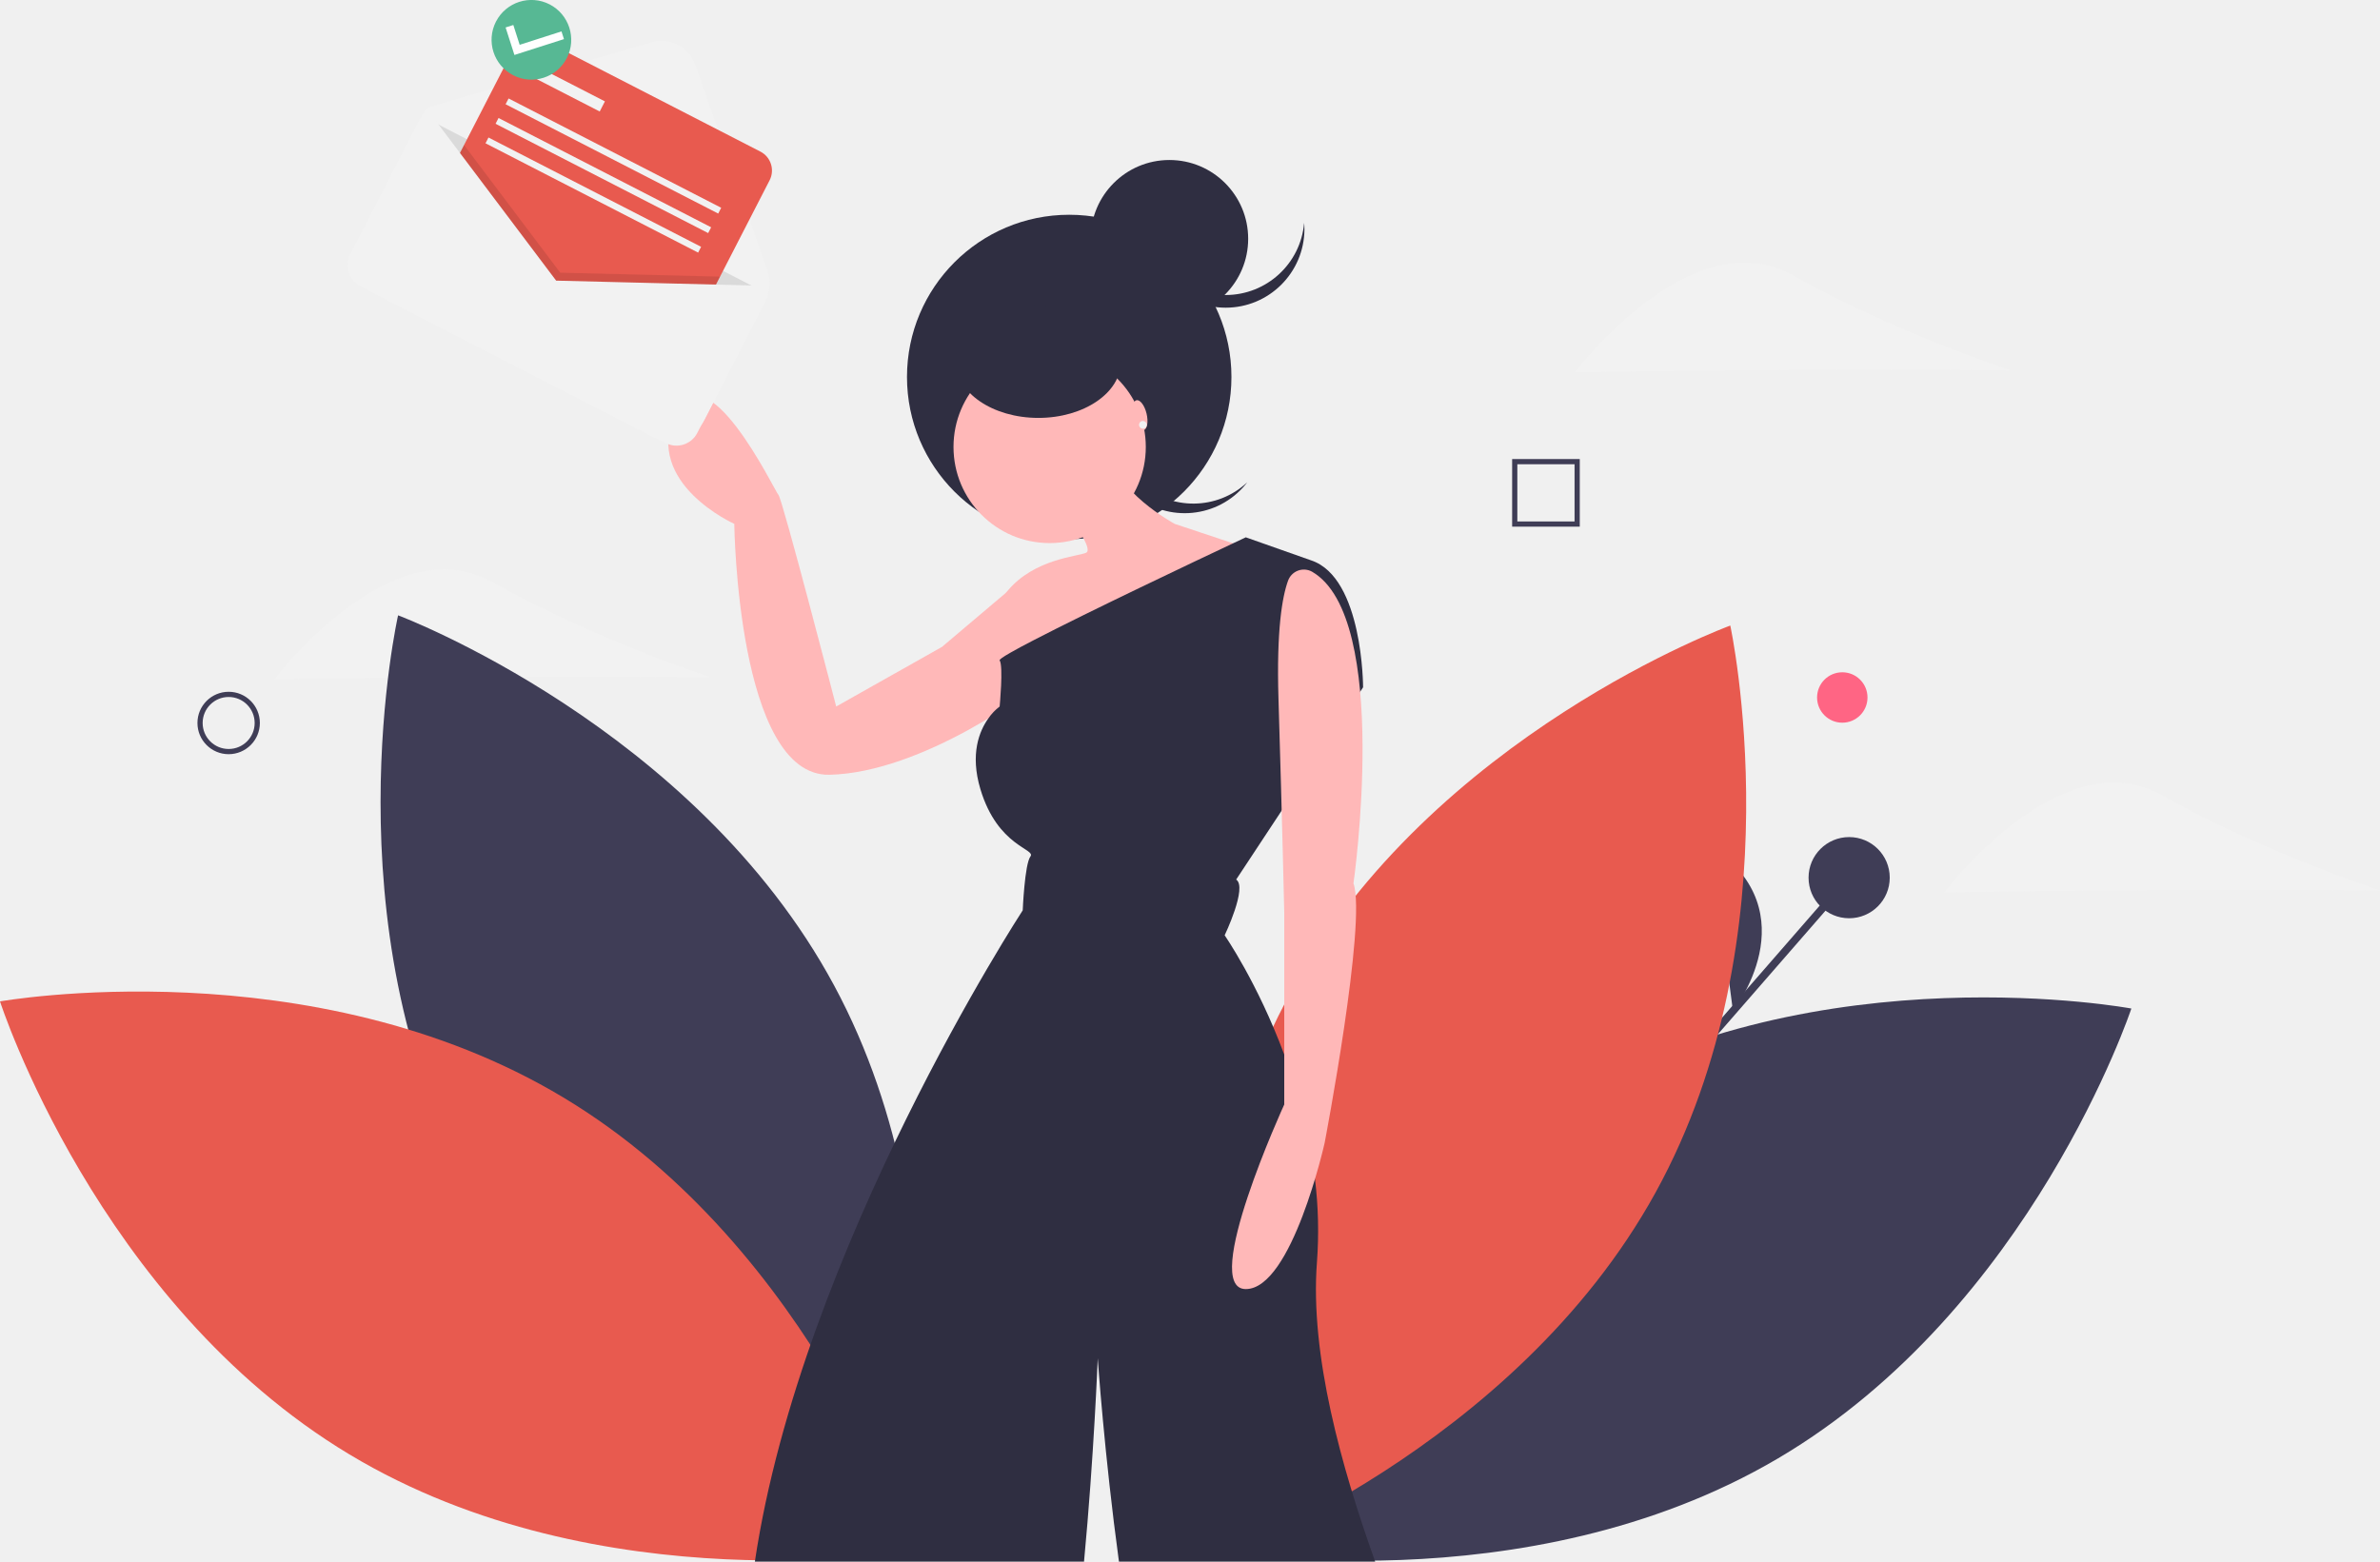
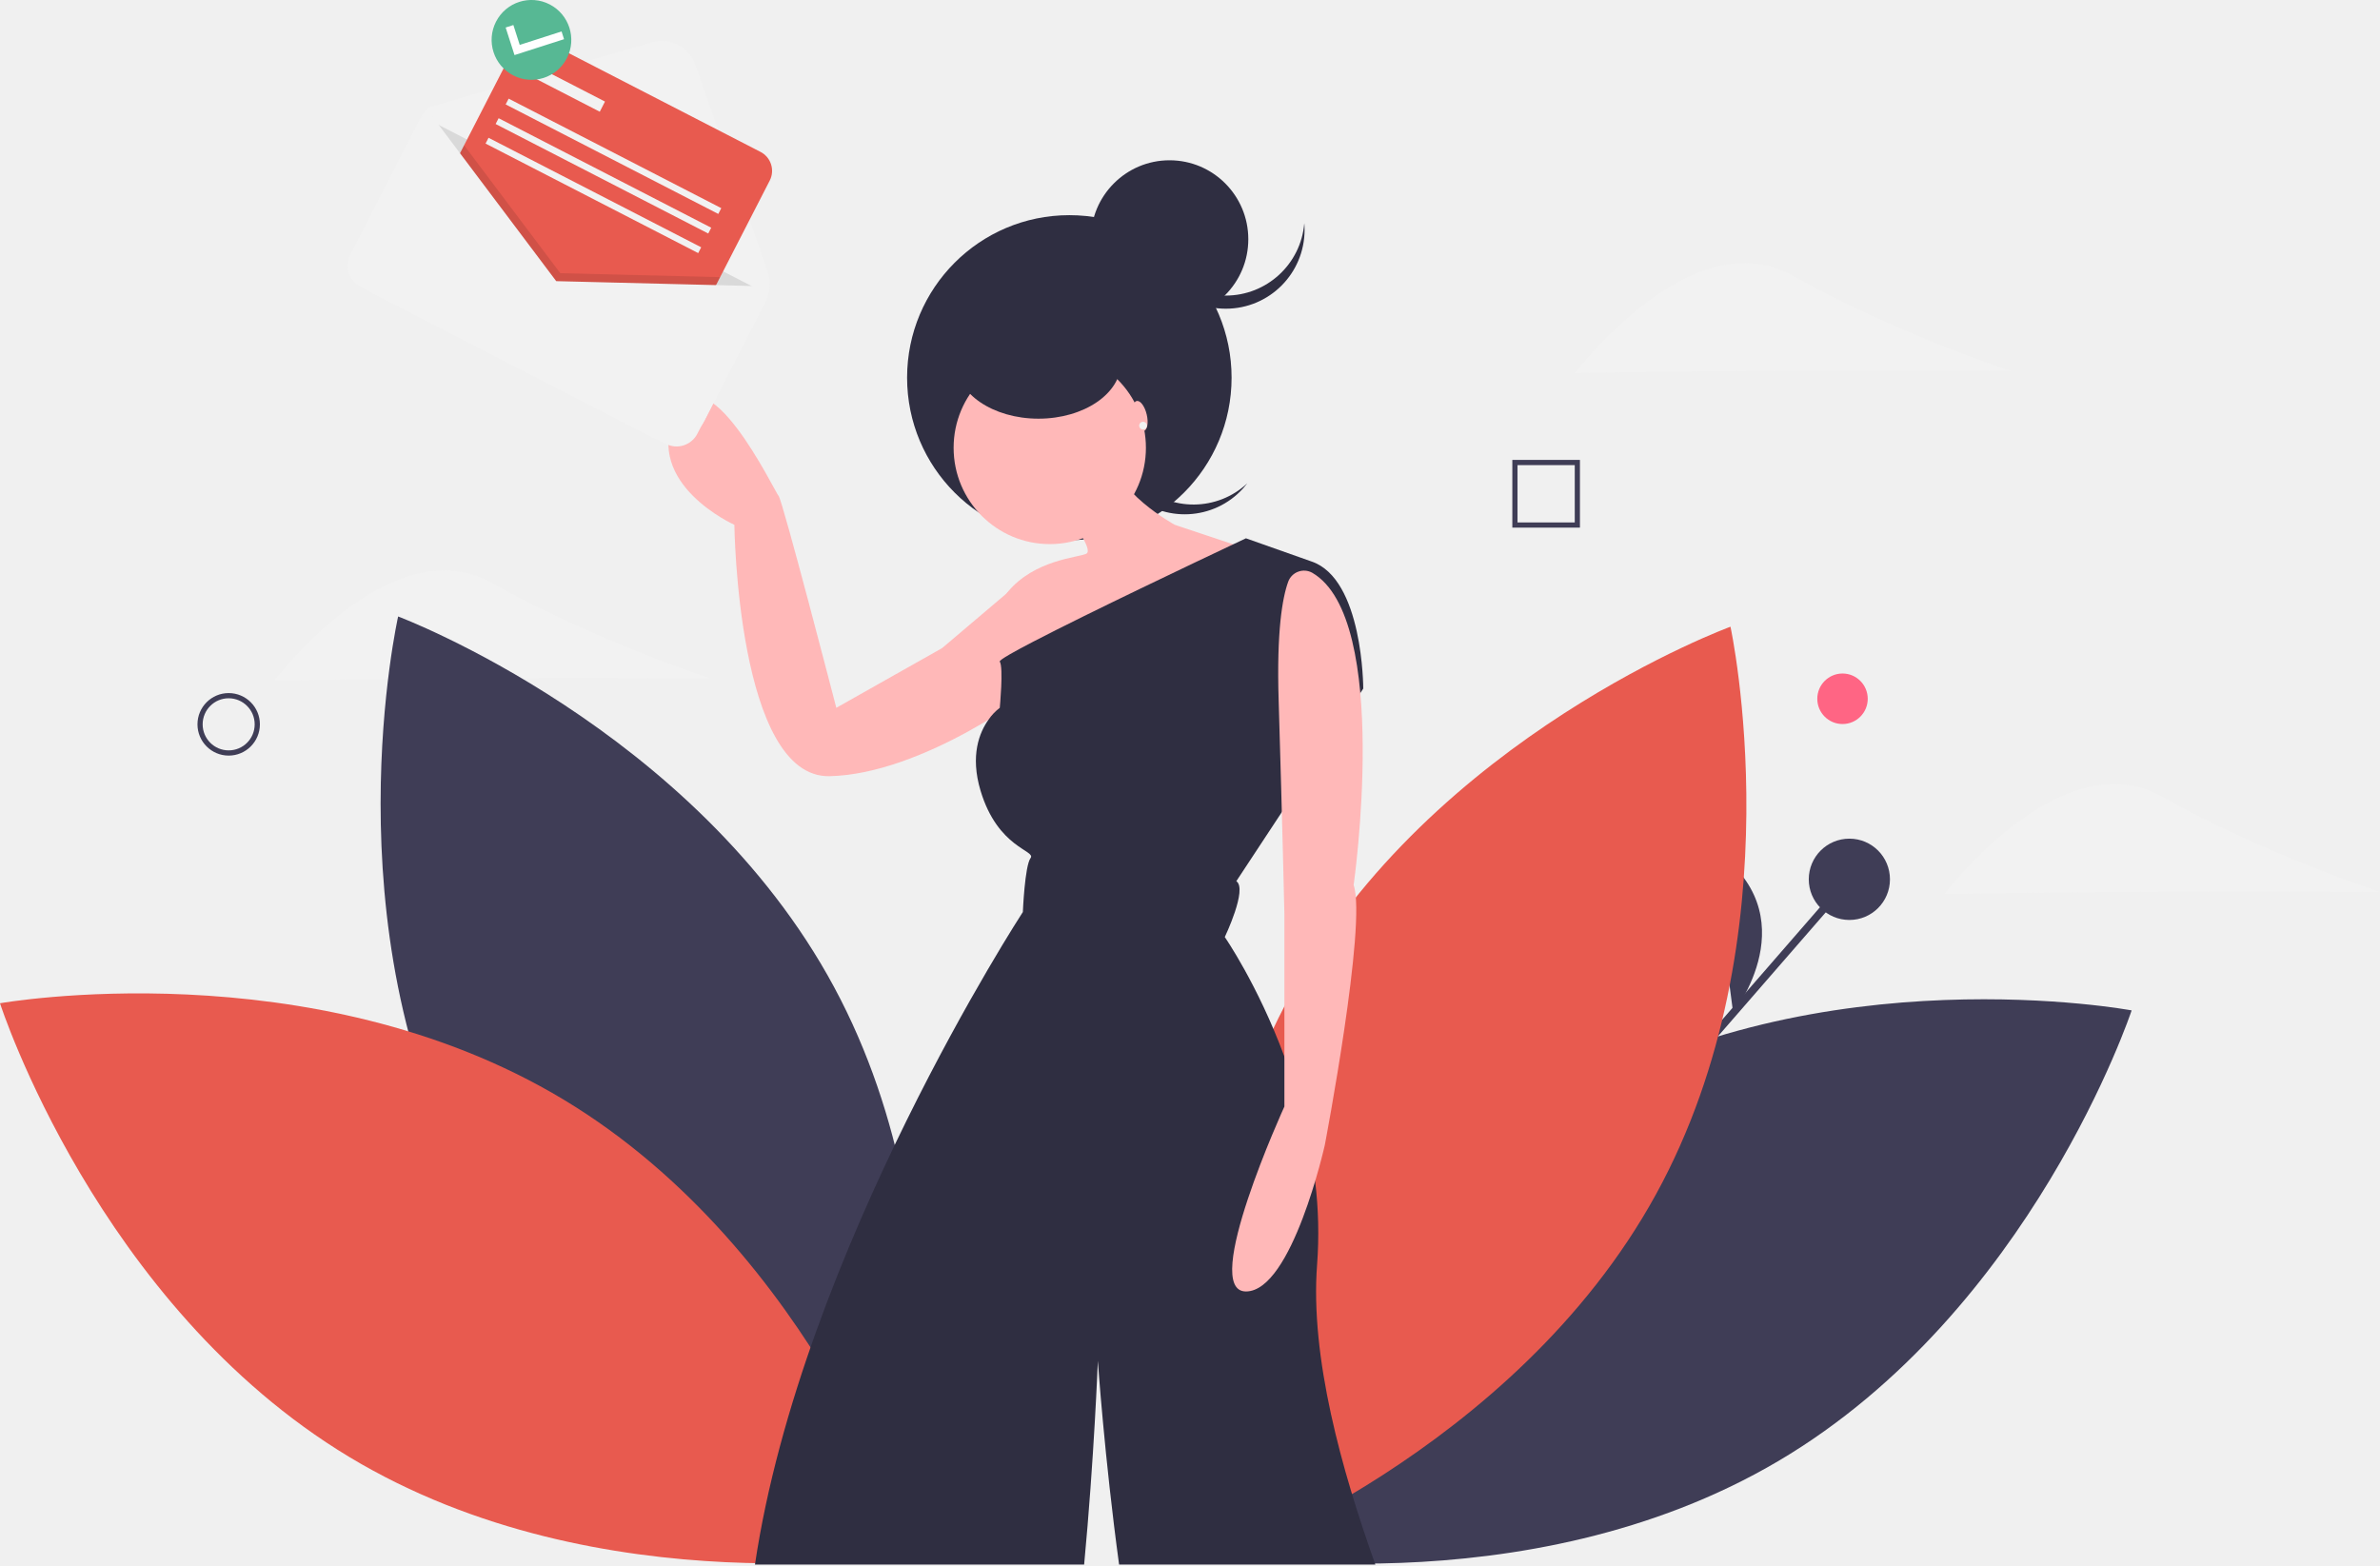
- <svg xmlns="http://www.w3.org/2000/svg" id="be452e83-5912-4855-80f8-a79ecab91838" data-name="Layer 1" width="915.112" height="600.53" viewBox="0 0 915.112 600.53">
-   <path d="M331.917,410.029c-46.277.213-83.944.897-83.944.897s44.774-59.307,83.776-37.334,83.807,36.562,83.807,36.562S378.194,409.816,331.917,410.029Z" transform="translate(-142.4442 -149.7349)" fill="#f2f2f2" />
-   <circle cx="708.362" cy="268.224" r="9.694" fill="#ff6584" />
-   <rect x="762.015" y="527.381" width="110.371" height="2.967" transform="translate(-260.7525 648.0865) rotate(-48.9494)" fill="#3f3d56" />
-   <circle cx="710.999" cy="337.513" r="15.608" fill="#3f3d56" />
-   <path d="M808.77,538.547s29.813-37.63-8.319-63.444" transform="translate(-142.4442 -149.7349)" fill="#3f3d56" />
-   <path d="M322.299,604.622c53.69,99.57,167.638,142.313,167.638,142.313s26.901-118.691-26.789-218.261S295.51,386.361,295.51,386.361,268.61,505.053,322.299,604.622Z" transform="translate(-142.4442 -149.7349)" fill="#3f3d56" />
-   <path d="M359.202,571.865c96.932,58.317,134.263,174.152,134.263,174.152s-119.826,21.283-216.758-37.034S142.444,534.83,142.444,534.83,262.27,513.547,359.202,571.865Z" transform="translate(-142.4442 -149.7349)" fill="#e85a4f" />
-   <path d="M744.876,572.689c-97.444,57.458-135.798,172.957-135.798,172.957s119.633,22.342,217.077-35.115,135.798-172.957,135.798-172.957S842.319,515.231,744.876,572.689Z" transform="translate(-142.4442 -149.7349)" fill="#3f3d56" />
-   <path d="M779.02,608.312C724.452,707.403,610.13,749.137,610.13,749.137s-25.85-118.925,28.719-218.016S807.739,390.297,807.739,390.297,833.589,509.221,779.02,608.312Z" transform="translate(-142.4442 -149.7349)" fill="#e85a4f" />
-   <path d="M580.991,335.58a30.283,30.283,0,0,1-3.762-40.83c-.61.572-1.206,1.165-1.776,1.796a30.287,30.287,0,0,0,44.931,40.625c.571-.631,1.101-1.284,1.609-1.948A30.283,30.283,0,0,1,580.991,335.58Z" transform="translate(-142.4442 -149.7349)" fill="#2f2e41" />
-   <circle cx="411.114" cy="144.965" r="62.376" fill="#2f2e41" />
-   <path d="M536.423,374.846l1.848-4.806L504.63,398.506,463.964,421.427s-20.703-79.853-22.181-81.331-28.096-57.671-39.926-31.054,22.921,42.144,22.921,42.144,1.109,97.228,36.599,96.489,79.483-32.902,80.222-35.86S536.423,374.846,536.423,374.846Z" transform="translate(-142.4442 -149.7349)" fill="#ffb8b8" />
-   <circle cx="403.591" cy="171.876" r="36.969" fill="#ffb8b8" />
-   <path d="M553.429,348.229s9.612,12.569,6.654,14.048-19.963,2.218-30.314,14.788,12.569,44.363,12.569,44.363l87.246-58.411-35.49-11.83s-24.399-13.309-23.66-27.357Z" transform="translate(-142.4442 -149.7349)" fill="#ffb8b8" />
-   <path d="M671.193,750.265h-98.51c-5.58-40.8-8.16-78.19-8.16-78.19s-1.44,37.61-5.27,78.19h-126.56c17.94-120.16,102.99-250.46,102.99-250.46s.74-17.75,2.96-20.71c2.22-2.95-12.57-3.69-19.23-25.87-4.06-13.54-.41-22.4,3.06-27.24a19.572,19.572,0,0,1,4.34-4.56s1.48-15.52,0-17.74c-.19-.29,1.27-1.31,3.97-2.86,2.25-1.3,5.36-2.97,9.08-4.89,21.31-11.05,62.56-30.6,76.69-37.26,3.1-1.47,4.9-2.31,4.9-2.31l25.14,8.87c19.96,6.65,19.96,48.8,19.96,48.8l-1.13,1.72-30.17,45.7-17.5,26.52c4.44,2.95-4.43,21.44-4.43,21.44s12.64,18.16,22.92,45.88a208.67,208.67,0,0,1,11.81,47.85,163.687,163.687,0,0,1,.76,31.96C646.073,670.725,658.253,714.015,671.193,750.265Z" transform="translate(-142.4442 -149.7349)" fill="#2f2e41" />
-   <path d="M646.947,369.593a6.459,6.459,0,0,0-9.247,3.458c-2.226,6.122-4.483,18.884-3.679,45.419,1.479,48.799,2.218,82.071,2.218,82.071v73.938s-32.533,70.98-14.788,70.98S651.766,589.265,651.766,589.265s16.266-85.028,11.091-99.816C662.857,489.45,677.45,387.293,646.947,369.593Z" transform="translate(-142.4442 -149.7349)" fill="#ffb8b8" />
-   <ellipse cx="399.252" cy="139.073" rx="31.729" ry="21.633" fill="#2f2e41" />
-   <circle cx="449.638" cy="91.817" r="30.287" fill="#2f2e41" />
-   <path d="M613.716,263.185A30.283,30.283,0,0,1,583.542,235.422c-.069.833-.113,1.673-.113,2.524a30.287,30.287,0,0,0,60.573,0c0-.851-.044-1.691-.113-2.524A30.283,30.283,0,0,1,613.716,263.185Z" transform="translate(-142.4442 -149.7349)" fill="#2f2e41" />
-   <ellipse cx="580.786" cy="309.411" rx="2.588" ry="5.915" transform="translate(-198.4355 -6.34316) rotate(-13.43351)" fill="#ffb8b8" />
-   <circle cx="439.451" cy="163.373" r="1.479" fill="#f2f2f2" />
-   <path d="M230.363,439.765a12,12,0,1,1,12-12A12.013,12.013,0,0,1,230.363,439.765Zm0-22a10,10,0,1,0,10,10A10.011,10.011,0,0,0,230.363,417.765Z" transform="translate(-142.4442 -149.7349)" fill="#3f3d56" />
-   <path d="M749.863,352.265h-26v-26h26Zm-24-2h22v-22h-22Z" transform="translate(-142.4442 -149.7349)" fill="#3f3d56" />
-   <path d="M973.917,492.029c-46.277.213-83.944.897-83.944.897s44.774-59.307,83.776-37.334,83.807,36.562,83.807,36.562S1020.194,491.816,973.917,492.029Z" transform="translate(-142.4442 -149.7349)" fill="#f2f2f2" />
-   <path d="M831.917,292.029c-46.277.213-83.944.897-83.944.897s44.774-59.307,83.776-37.334,83.807,36.562,83.807,36.562S878.194,291.816,831.917,292.029Z" transform="translate(-142.4442 -149.7349)" fill="#f2f2f2" />
-   <path d="M393.271,317.634,286.265,262.61a14.878,14.878,0,0,1-6.427-20.034L305.046,193.55a5.894,5.894,0,0,1,3.592-2.963l84.342-24.592a13.723,13.723,0,0,1,16.791,8.634l27.711,79.047a15.406,15.406,0,0,1-.838,12.142l-23.339,45.388A14.878,14.878,0,0,1,393.271,317.634Z" transform="translate(-142.4442 -149.7349)" fill="#f2f2f2" />
-   <path d="M397.522,298.204l-108.045-46.127c-3.481-1.79-.217.961,1.573-2.52l13.582-55.202,132.356,68.059-33.461,41.374C401.737,307.269,401.004,299.994,397.522,298.204Z" transform="translate(-142.4442 -149.7349)" opacity="0.1" />
-   <path d="M306.138,191.086" transform="translate(-142.4442 -149.7349)" fill="none" stroke="#3f3d56" stroke-miterlimit="10" />
-   <rect x="312.24" y="180.347" width="110.684" height="110.684" rx="8.186" transform="translate(-152.5584 305.0702) rotate(-62.78721)" fill="#e85a4f" />
-   <polygon points="276.863 106.382 249.046 160.479 150.613 109.863 178.43 55.767 215.415 104.863 276.863 106.382" opacity="0.1" />
-   <path d="M356.286,257.656l-47.389-62.907a2.877,2.877,0,0,0-4.857.415l-26.966,52.442a8.984,8.984,0,0,0,3.881,12.097l117.49,60.415a8.984,8.984,0,0,0,12.097-3.881L437.047,264.694a3.511,3.511,0,0,0-3.035-5.115Z" transform="translate(-142.4442 -149.7349)" fill="#f2f2f2" />
-   <rect x="344.793" y="181.399" width="30.954" height="4.377" transform="translate(-18.6137 -294.1646) rotate(27.21279)" fill="#f2f2f2" />
-   <rect x="332.331" y="208.48" width="91.924" height="2.501" transform="translate(-4.66338 -299.5128) rotate(27.21279)" fill="#f2f2f2" />
-   <rect x="328.471" y="215.988" width="91.924" height="2.501" transform="translate(-1.65748 -296.9164) rotate(27.21279)" fill="#f2f2f2" />
-   <rect x="324.61" y="223.495" width="91.924" height="2.501" transform="translate(1.34841 -294.32) rotate(27.21279)" fill="#f2f2f2" />
-   <ellipse cx="346.908" cy="164.789" rx="12.843" ry="12.819" transform="translate(-100.7251 248.2064) rotate(-62.78721)" fill="#fff" />
-   <path d="M353.781,151.421a15.321,15.321,0,1,0,6.619,20.631A15.366,15.366,0,0,0,353.781,151.421Zm-13.539,19.451-3.392-10.573,2.966-.951,2.444,7.618,16.078-5.158.951,2.966-19.047,6.1Z" transform="translate(-142.4442 -149.7349)" fill="#57b894" />
+ <svg xmlns="http://www.w3.org/2000/svg" xmlns:xlink="http://www.w3.org/1999/xlink" width="229px" height="px" viewBox="0 0 228 150" version="1.1">
+   <defs>
+     <filter id="alpha" filterUnits="objectBoundingBox" x="0%" y="0%" width="100%" height="100%">
+       <feColorMatrix type="matrix" in="SourceGraphic" values="0 0 0 0 1 0 0 0 0 1 0 0 0 0 1 0 0 0 1 0" />
+     </filter>
+     <mask id="mask0">
+       <g filter="url(#alpha)">
+         <rect x="0" y="0" width="228" height="150" style="fill:rgb(0%,0%,0%);fill-opacity:0.102;stroke:none;" />
+       </g>
+     </mask>
+     <clipPath id="clip1">
+       <rect x="0" y="0" width="228" height="150" />
+     </clipPath>
+     <g id="surface5" clip-path="url(#clip1)">
+       <path style=" stroke:none;fill-rule:nonzero;fill:rgb(0%,0%,0%);fill-opacity:1;" d="M 63.559 37.055 L 36.637 25.543 C 35.77 25.098 36.582 25.781 37.031 24.914 L 40.414 11.137 L 73.395 28.121 L 65.059 38.449 C 64.609 39.316 64.43 37.504 63.559 37.055 Z M 63.559 37.055 " />
+     </g>
+     <mask id="mask1">
+       <g filter="url(#alpha)">
+         <rect x="0" y="0" width="228" height="150" style="fill:rgb(0%,0%,0%);fill-opacity:0.102;stroke:none;" />
+       </g>
+     </mask>
+     <clipPath id="clip2">
+       <rect x="0" y="0" width="228" height="150" />
+     </clipPath>
+     <g id="surface8" clip-path="url(#clip2)">
+       <path style=" stroke:none;fill-rule:nonzero;fill:rgb(0%,0%,0%);fill-opacity:1;" d="M 68.988 26.551 L 62.059 40.055 L 37.531 27.422 L 44.461 13.918 L 53.676 26.172 Z M 68.988 26.551 " />
+     </g>
+   </defs>
+   <g id="surface1">
+     <path style=" stroke:none;fill-rule:nonzero;fill:rgb(94.902%,94.902%,94.902%);fill-opacity:1;" d="M 47.215 64.965 C 35.684 65.02 26.297 65.188 26.297 65.188 C 26.297 65.188 37.453 50.387 47.172 55.871 C 56.891 61.355 68.055 64.996 68.055 64.996 C 68.055 64.996 58.746 64.914 47.215 64.965 Z M 47.215 64.965 " />
+     <path style=" stroke:none;fill-rule:nonzero;fill:rgb(100%,39.608%,51.765%);fill-opacity:1;" d="M 178.926 66.945 C 178.926 68.281 177.844 69.363 176.512 69.363 C 175.176 69.363 174.094 68.281 174.094 66.945 C 174.094 65.609 175.176 64.523 176.512 64.523 C 177.844 64.523 178.926 65.609 178.926 66.945 Z M 178.926 66.945 " />
+     <path style=" stroke:none;fill-rule:nonzero;fill:rgb(24.706%,23.922%,33.725%);fill-opacity:1;" d="M 158.828 104.77 L 176.887 83.996 L 177.445 84.48 L 159.383 105.254 Z M 158.828 104.77 " />
+     <path style=" stroke:none;fill-rule:nonzero;fill:rgb(24.706%,23.922%,33.725%);fill-opacity:1;" d="M 181.055 84.238 C 181.055 86.391 179.316 88.133 177.168 88.133 C 175.02 88.133 173.277 86.391 173.277 84.238 C 173.277 82.086 175.02 80.344 177.168 80.344 C 179.316 80.344 181.055 82.086 181.055 84.238 Z M 181.055 84.238 " />
+     <path style=" stroke:none;fill-rule:nonzero;fill:rgb(24.706%,23.922%,33.725%);fill-opacity:1;" d="M 166.035 97.043 C 166.035 97.043 173.465 87.648 163.961 81.207 " />
+     <path style=" stroke:none;fill-rule:nonzero;fill:rgb(24.706%,23.922%,33.725%);fill-opacity:1;" d="M 44.816 113.531 C 58.195 138.383 86.59 149.051 86.59 149.051 C 86.59 149.051 93.293 119.43 79.914 94.578 C 66.535 69.727 38.141 59.059 38.141 59.059 C 38.141 59.059 31.438 88.68 44.816 113.531 Z M 44.816 113.531 " />
+     <path style=" stroke:none;fill-rule:nonzero;fill:rgb(90.98%,35.294%,30.98%);fill-opacity:1;" d="M 54.012 105.355 C 78.164 119.91 87.469 148.824 87.469 148.824 C 87.469 148.824 57.609 154.133 33.457 139.578 C 9.301 125.023 0 96.113 0 96.113 C 0 96.113 29.859 90.801 54.012 105.355 Z M 54.012 105.355 " />
+     <path style=" stroke:none;fill-rule:nonzero;fill:rgb(24.706%,23.922%,33.725%);fill-opacity:1;" d="M 150.113 105.562 C 125.832 119.902 116.277 148.73 116.277 148.73 C 116.277 148.73 146.086 154.305 170.367 139.965 C 194.648 125.625 204.207 96.797 204.207 96.797 C 204.207 96.797 174.395 91.223 150.113 105.562 Z M 150.113 105.562 " />
+     <path style=" stroke:none;fill-rule:nonzero;fill:rgb(90.98%,35.294%,30.98%);fill-opacity:1;" d="M 158.621 114.453 C 145.023 139.184 116.539 149.602 116.539 149.602 C 116.539 149.602 110.098 119.918 123.695 95.188 C 137.293 70.457 165.777 60.039 165.777 60.039 C 165.777 60.039 172.219 89.723 158.621 114.453 Z M 158.621 114.453 " />
+     <path style=" stroke:none;fill-rule:nonzero;fill:rgb(18.431%,18.039%,25.49%);fill-opacity:1;" d="M 109.277 46.383 C 106.367 43.746 105.961 39.316 108.34 36.195 C 108.188 36.336 108.039 36.484 107.898 36.641 C 105.102 39.738 105.344 44.52 108.434 47.32 C 111.523 50.117 116.297 49.879 119.094 46.781 C 119.234 46.625 119.367 46.461 119.492 46.297 C 116.629 48.98 112.188 49.02 109.277 46.383 Z M 109.277 46.383 " />
+     <path style=" stroke:none;fill-rule:nonzero;fill:rgb(18.431%,18.039%,25.49%);fill-opacity:1;" d="M 117.984 36.18 C 117.984 44.777 111.027 51.75 102.441 51.75 C 93.855 51.75 86.898 44.777 86.898 36.18 C 86.898 27.582 93.855 20.613 102.441 20.613 C 111.027 20.613 117.984 27.582 117.984 36.18 Z M 117.984 36.18 " />
+     <path style=" stroke:none;fill-rule:nonzero;fill:rgb(100%,72.157%,72.157%);fill-opacity:1;" d="M 98.172 56.184 L 98.633 54.984 L 90.25 62.09 L 80.117 67.809 C 80.117 67.809 74.957 47.879 74.59 47.512 C 74.223 47.141 67.59 33.117 64.641 39.762 C 61.691 46.402 70.352 50.277 70.352 50.277 C 70.352 50.277 70.629 74.547 79.473 74.359 C 88.316 74.176 99.277 66.148 99.461 65.41 C 99.645 64.672 98.172 56.184 98.172 56.184 Z M 98.172 56.184 " />
+     <path style=" stroke:none;fill-rule:nonzero;fill:rgb(100%,72.157%,72.157%);fill-opacity:1;" d="M 109.777 42.898 C 109.777 47.992 105.656 52.125 100.566 52.125 C 95.48 52.125 91.355 47.992 91.355 42.898 C 91.355 37.801 95.48 33.672 100.566 33.672 C 105.656 33.672 109.777 37.801 109.777 42.898 Z M 109.777 42.898 " />
+     <path style=" stroke:none;fill-rule:nonzero;fill:rgb(100%,72.157%,72.157%);fill-opacity:1;" d="M 102.41 49.539 C 102.41 49.539 104.805 52.68 104.066 53.047 C 103.332 53.418 99.094 53.602 96.516 56.738 C 93.934 59.875 99.645 67.809 99.645 67.809 L 121.387 53.23 L 112.543 50.277 C 112.543 50.277 106.461 46.957 106.648 43.453 Z M 102.41 49.539 " />
+     <path style=" stroke:none;fill-rule:nonzero;fill:rgb(18.431%,18.039%,25.49%);fill-opacity:1;" d="M 131.754 149.883 L 107.207 149.883 C 105.816 139.699 105.172 130.367 105.172 130.367 C 105.172 130.367 104.816 139.754 103.859 149.883 L 72.324 149.883 C 76.793 119.895 97.988 87.371 97.988 87.371 C 97.988 87.371 98.172 82.941 98.727 82.203 C 99.277 81.465 95.594 81.281 93.934 75.746 C 92.922 72.367 93.832 70.156 94.695 68.949 C 94.992 68.512 95.359 68.129 95.777 67.809 C 95.777 67.809 96.145 63.938 95.777 63.383 C 95.73 63.309 96.094 63.055 96.766 62.668 C 97.328 62.344 98.102 61.926 99.027 61.449 C 104.34 58.691 114.617 53.809 118.137 52.148 C 118.91 51.781 119.359 51.57 119.359 51.57 L 125.625 53.785 C 130.598 55.445 130.598 65.965 130.598 65.965 L 130.316 66.395 L 122.797 77.801 L 118.438 84.418 C 119.543 85.156 117.332 89.77 117.332 89.77 C 117.332 89.77 120.484 94.305 123.043 101.223 C 124.492 105.07 125.48 109.082 125.988 113.164 C 126.309 115.809 126.375 118.48 126.176 121.141 C 125.496 130.031 128.531 140.836 131.754 149.883 Z M 131.754 149.883 " />
+     <path style=" stroke:none;fill-rule:nonzero;fill:rgb(100%,72.157%,72.157%);fill-opacity:1;" d="M 125.711 54.871 C 125.297 54.641 124.805 54.602 124.359 54.77 C 123.914 54.934 123.566 55.289 123.406 55.734 C 122.852 57.266 122.289 60.449 122.492 67.07 C 122.859 79.25 123.043 87.555 123.043 87.555 L 123.043 106.008 C 123.043 106.008 114.938 123.723 119.359 123.723 C 123.781 123.723 126.914 109.699 126.914 109.699 C 126.914 109.699 130.965 88.477 129.676 84.789 C 129.676 84.789 133.312 59.289 125.711 54.871 Z M 125.711 54.871 " />
+     <path style=" stroke:none;fill-rule:nonzero;fill:rgb(18.431%,18.039%,25.49%);fill-opacity:1;" d="M 107.391 34.711 C 107.391 31.727 103.852 29.312 99.484 29.312 C 95.121 29.312 91.578 31.727 91.578 34.711 C 91.578 37.691 95.121 40.109 99.484 40.109 C 103.852 40.109 107.391 37.691 107.391 34.711 Z M 107.391 34.711 " />
+     <path style=" stroke:none;fill-rule:nonzero;fill:rgb(18.431%,18.039%,25.49%);fill-opacity:1;" d="M 119.586 22.918 C 119.586 27.09 116.211 30.477 112.039 30.477 C 107.871 30.477 104.496 27.09 104.496 22.918 C 104.496 18.742 107.871 15.355 112.039 15.355 C 116.211 15.355 119.586 18.742 119.586 22.918 Z M 119.586 22.918 " />
+     <path style=" stroke:none;fill-rule:nonzero;fill:rgb(18.431%,18.039%,25.49%);fill-opacity:1;" d="M 117.43 28.316 C 113.508 28.316 110.238 25.301 109.914 21.387 C 109.895 21.594 109.887 21.805 109.887 22.016 C 109.887 26.191 113.262 29.574 117.43 29.574 C 121.602 29.574 124.977 26.191 124.977 22.016 C 124.977 21.805 124.969 21.594 124.949 21.387 C 124.625 25.301 121.355 28.316 117.43 28.316 Z M 117.43 28.316 " />
+     <path style=" stroke:none;fill-rule:nonzero;fill:rgb(100%,72.157%,72.157%);fill-opacity:1;" d="M 109.852 39.703 C 109.664 38.91 109.23 38.332 108.883 38.418 C 108.539 38.5 108.41 39.211 108.598 40.004 C 108.789 40.797 109.223 41.371 109.57 41.289 C 109.914 41.207 110.043 40.496 109.852 39.703 Z M 109.852 39.703 " />
+     <path style=" stroke:none;fill-rule:nonzero;fill:rgb(94.902%,94.902%,94.902%);fill-opacity:1;" d="M 109.871 40.777 C 109.871 40.98 109.707 41.145 109.504 41.145 C 109.301 41.145 109.133 40.98 109.133 40.777 C 109.133 40.57 109.301 40.406 109.504 40.406 C 109.707 40.406 109.871 40.57 109.871 40.777 Z M 109.871 40.777 " />
+     <path style=" stroke:none;fill-rule:nonzero;fill:rgb(24.706%,23.922%,33.725%);fill-opacity:1;" d="M 21.906 72.387 C 20.258 72.387 18.918 71.047 18.918 69.391 C 18.918 67.738 20.258 66.398 21.906 66.398 C 23.559 66.398 24.898 67.738 24.898 69.391 C 24.895 71.047 23.559 72.387 21.906 72.387 Z M 21.906 66.895 C 20.531 66.895 19.414 68.012 19.414 69.391 C 19.414 70.77 20.531 71.887 21.906 71.887 C 23.285 71.887 24.398 70.77 24.398 69.391 C 24.398 68.016 23.281 66.898 21.906 66.895 Z M 21.906 66.895 " />
+     <path style=" stroke:none;fill-rule:nonzero;fill:rgb(24.706%,23.922%,33.725%);fill-opacity:1;" d="M 151.355 50.547 L 144.879 50.547 L 144.879 44.059 L 151.355 44.059 Z M 145.375 50.051 L 150.859 50.051 L 150.859 44.559 L 145.375 44.559 Z M 145.375 50.051 " />
+     <path style=" stroke:none;fill-rule:nonzero;fill:rgb(94.902%,94.902%,94.902%);fill-opacity:1;" d="M 207.188 85.43 C 195.656 85.484 186.27 85.656 186.27 85.656 C 186.27 85.656 197.426 70.852 207.145 76.336 C 216.863 81.82 228.027 85.461 228.027 85.461 C 228.027 85.461 218.719 85.379 207.188 85.43 Z M 207.188 85.43 " />
+     <path style=" stroke:none;fill-rule:nonzero;fill:rgb(94.902%,94.902%,94.902%);fill-opacity:1;" d="M 171.805 35.516 C 160.273 35.566 150.887 35.738 150.887 35.738 C 150.887 35.738 162.043 20.938 171.762 26.422 C 181.48 31.906 192.645 35.547 192.645 35.547 C 192.645 35.547 183.336 35.461 171.805 35.516 Z M 171.805 35.516 " />
+     <path style=" stroke:none;fill-rule:nonzero;fill:rgb(94.902%,94.902%,94.902%);fill-opacity:1;" d="M 62.5 41.906 L 35.836 28.172 C 34.016 27.234 33.301 24.996 34.234 23.172 L 40.516 10.934 C 40.703 10.578 41.023 10.309 41.414 10.195 L 62.43 4.059 C 64.172 3.547 66.012 4.496 66.613 6.215 L 73.52 25.941 C 73.867 26.938 73.789 28.035 73.309 28.973 L 67.492 40.301 C 66.559 42.125 64.32 42.844 62.5 41.906 Z M 62.5 41.906 " />
+     <use xlink:href="#surface5" mask="url(#mask0)" />
+     <path style=" stroke:none;fill-rule:nonzero;fill:rgb(90.98%,35.294%,30.98%);fill-opacity:1;" d="M 38.461 25.602 L 49.211 4.668 C 49.727 3.668 50.953 3.27 51.957 3.789 L 72.855 14.551 C 73.859 15.066 74.254 16.301 73.738 17.301 L 62.988 38.234 C 62.477 39.238 61.246 39.633 60.242 39.117 L 39.344 28.355 C 38.344 27.84 37.949 26.605 38.461 25.602 Z M 38.461 25.602 " />
+     <use xlink:href="#surface8" mask="url(#mask1)" />
+     <path style=" stroke:none;fill-rule:nonzero;fill:rgb(94.902%,94.902%,94.902%);fill-opacity:1;" d="M 53.285 26.934 L 41.477 11.234 C 41.328 11.039 41.09 10.93 40.844 10.953 C 40.598 10.973 40.379 11.117 40.266 11.34 L 33.547 24.426 C 32.98 25.527 33.414 26.879 34.516 27.445 L 63.789 42.523 C 64.891 43.09 66.238 42.656 66.805 41.555 L 73.41 28.691 C 73.547 28.422 73.539 28.102 73.383 27.844 C 73.23 27.586 72.953 27.422 72.652 27.414 Z M 53.285 26.934 " />
+     <path style=" stroke:none;fill-rule:nonzero;fill:rgb(94.902%,94.902%,94.902%);fill-opacity:1;" d="M 51.098 6.195 L 57.957 9.73 L 57.457 10.703 L 50.598 7.168 Z M 51.098 6.195 " />
+     <path style=" stroke:none;fill-rule:nonzero;fill:rgb(94.902%,94.902%,94.902%);fill-opacity:1;" d="M 48.727 9.449 L 69.098 19.941 L 68.812 20.496 L 48.441 10.004 Z M 48.727 9.449 " />
+     <path style=" stroke:none;fill-rule:nonzero;fill:rgb(94.902%,94.902%,94.902%);fill-opacity:1;" d="M 47.766 11.324 L 68.133 21.816 L 67.848 22.371 L 47.48 11.879 Z M 47.766 11.324 " />
+     <path style=" stroke:none;fill-rule:nonzero;fill:rgb(94.902%,94.902%,94.902%);fill-opacity:1;" d="M 46.801 13.199 L 67.172 23.691 L 66.887 24.246 L 46.516 13.754 Z M 46.801 13.199 " />
+     <path style=" stroke:none;fill-rule:nonzero;fill:rgb(100%,100%,100%);fill-opacity:1;" d="M 52.41 0.906 C 50.844 0.098 48.914 0.719 48.109 2.293 C 47.301 3.867 47.914 5.801 49.484 6.609 C 51.055 7.414 52.98 6.793 53.789 5.219 C 54.598 3.645 53.98 1.715 52.41 0.906 Z M 52.41 0.906 " />
+     <path style=" stroke:none;fill-rule:nonzero;fill:rgb(34.118%,72.157%,58.039%);fill-opacity:1;" d="M 52.66 0.422 C 50.785 -0.543 48.484 0.195 47.52 2.074 C 46.555 3.949 47.293 6.258 49.168 7.223 C 51.043 8.188 53.348 7.449 54.309 5.57 C 55.27 3.691 54.531 1.391 52.66 0.422 Z M 49.289 5.277 L 48.441 2.637 L 49.18 2.398 L 49.789 4.301 L 53.797 3.012 L 54.035 3.754 Z M 49.289 5.277 " />
+   </g>
</svg>
